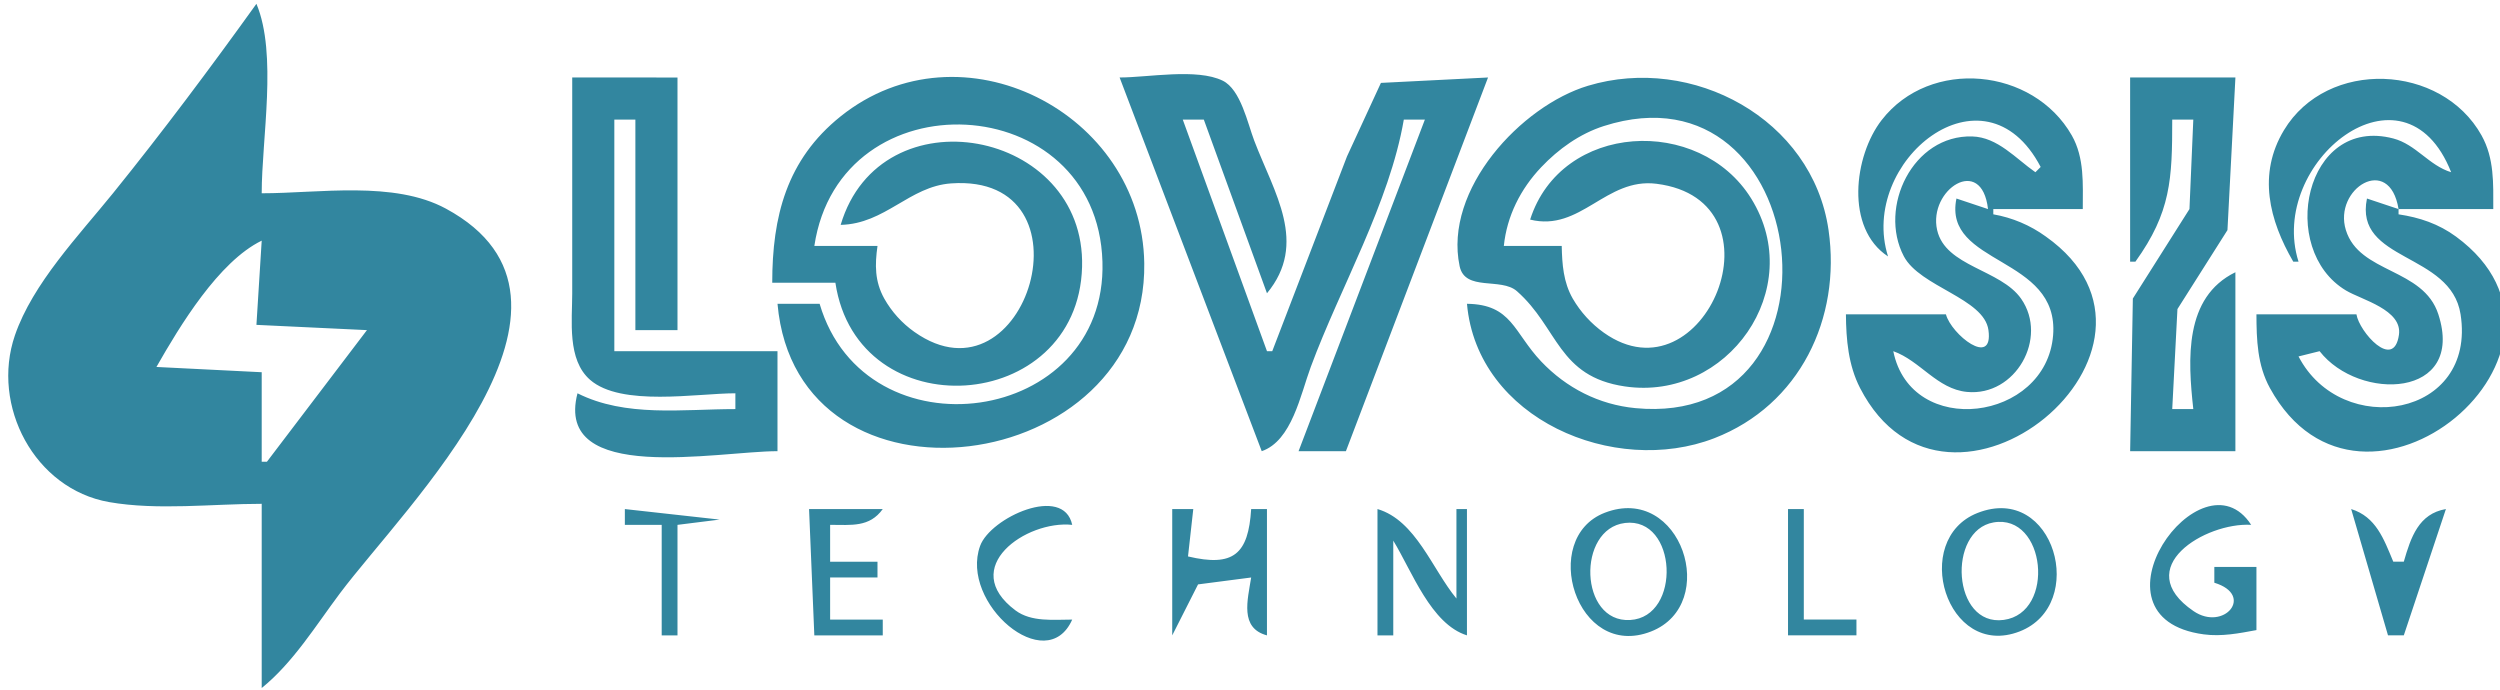
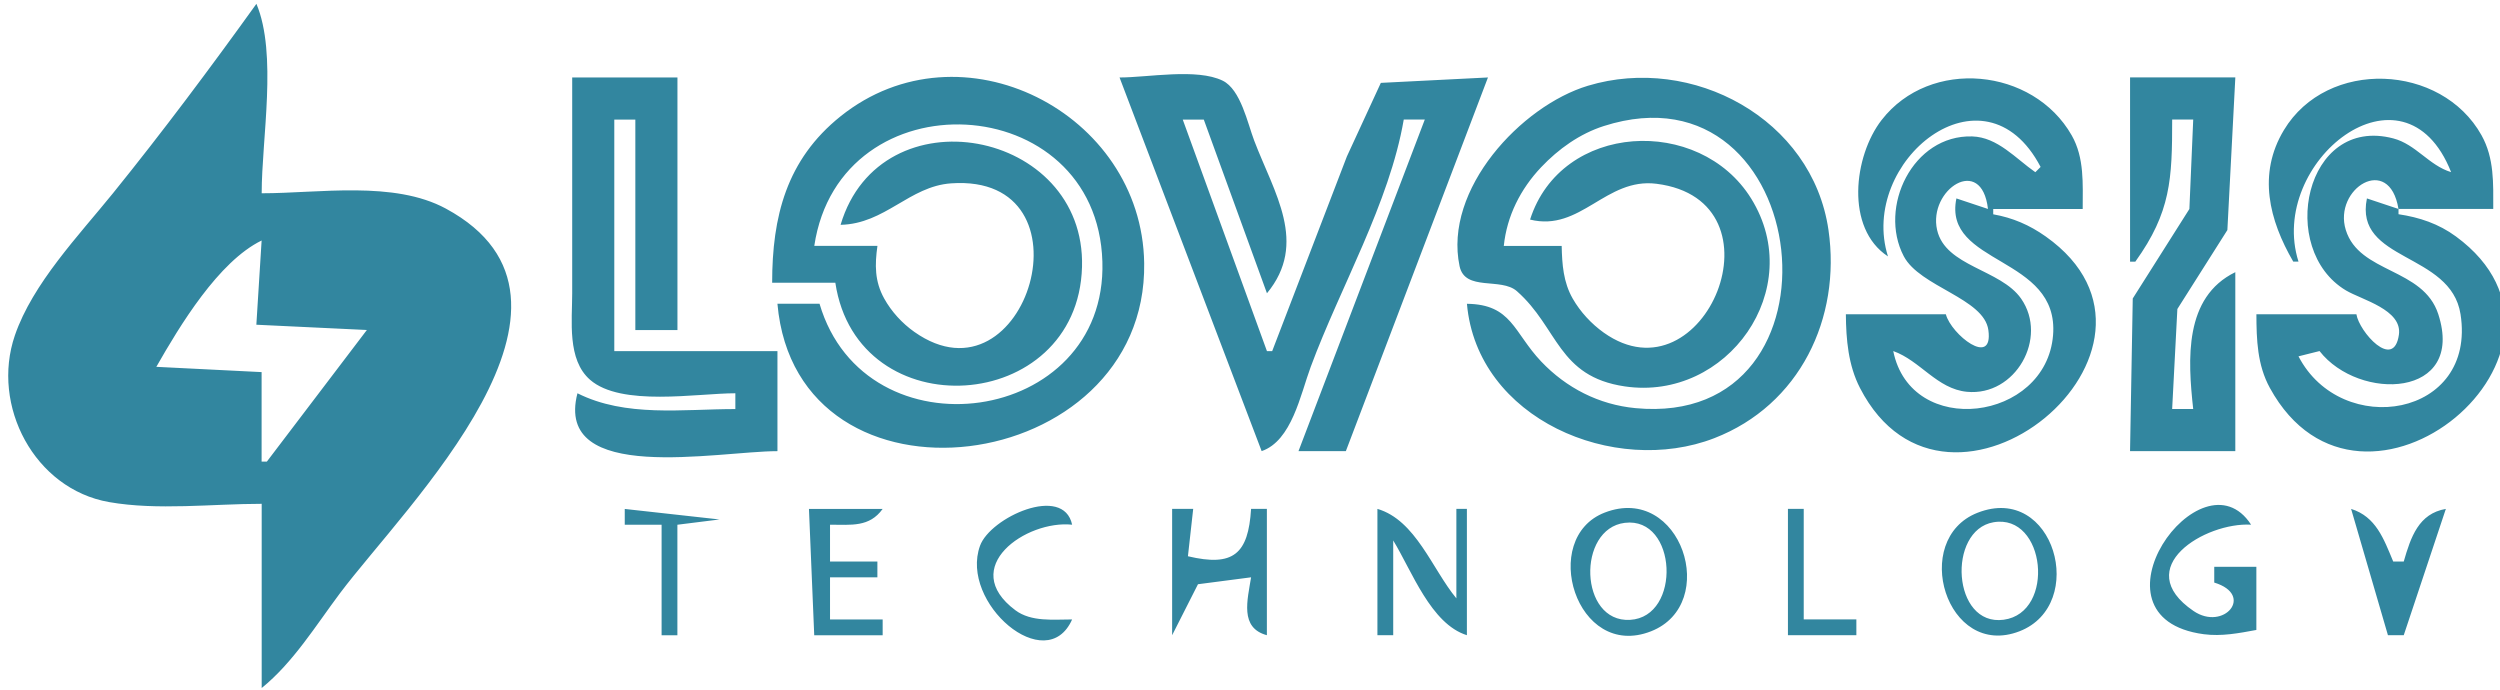
- <svg xmlns="http://www.w3.org/2000/svg" xml:space="preserve" width="475" height="131" viewBox="0 0 125.677 34.66">
-   <path d="M46.395 105.147c-2.315 3.223-4.717 6.439-7.212 9.525-1.712 2.117-4.035 4.534-4.93 7.144-1.212 3.534.985 7.72 4.734 8.38 2.44.428 5.198.087 7.673.087v9.26c1.583-1.28 2.718-3.14 3.935-4.763 3.296-4.395 13.92-14.685 5.325-19.336-2.618-1.417-6.38-.772-9.26-.772 0-2.748.796-6.996-.265-9.525m15.875 3.704V119.7c0 1.377-.263 3.336.898 4.35 1.564 1.364 5.375.677 7.304.677v.794c-2.654 0-5.514.424-7.937-.794-1.195 4.615 7.054 2.91 10.054 2.91v-5.026h-8.202v-11.642h1.058v10.583h2.117v-12.7zm10.054 10.319H75.5c1.107 7.383 12.193 6.646 12.401-.794.194-6.933-10.132-8.863-12.136-2.116 2.24-.048 3.452-1.938 5.556-2.085 7.349-.515 3.797 11.449-1.848 7.468a5.14 5.14 0 0 1-1.518-1.68c-.48-.866-.473-1.697-.338-2.645h-3.175c1.287-8.587 14.22-7.925 14.483.794.25 8.25-11.923 9.918-14.218 2.116H72.59c.971 11.042 18.595 8.731 18.437-2.04-.112-7.568-9.205-12.233-15.262-7.384-2.724 2.18-3.44 5.05-3.44 8.366m17.463-10.319 7.144 18.786c1.515-.52 1.951-2.846 2.465-4.234 1.484-4.009 3.953-8.221 4.678-12.435h1.059l-6.35 16.669h2.38l7.145-18.786-5.385.272-1.706 3.697-3.757 9.79h-.265l-4.233-11.642h1.058l3.175 8.731c2.079-2.518.358-5.049-.641-7.673-.331-.868-.68-2.573-1.586-3.015-1.303-.635-3.746-.16-5.181-.16m20.637 7.144c2.54.629 3.804-2.122 6.35-1.801 6.649.838 2.402 11.067-2.645 7.486a5.5 5.5 0 0 1-1.564-1.716c-.471-.827-.533-1.72-.553-2.646h-2.91c.153-1.5.838-2.86 1.88-3.958.868-.916 1.938-1.681 3.146-2.068 10.61-3.396 12.648 15.237 1.588 14.181-1.833-.175-3.473-1.015-4.735-2.345-1.389-1.465-1.473-2.873-3.732-2.9.51 5.798 7.418 8.7 12.436 6.756 4.295-1.664 6.38-6.03 5.741-10.46-.808-5.604-6.859-8.834-12.091-7.257-3.359 1.011-7.269 5.21-6.455 9.07.27 1.286 2.079.551 2.88 1.257 2.086 1.837 2.048 4.29 5.427 4.788 5.146.759 9.175-4.897 6.351-9.445-2.598-4.186-9.55-3.838-11.114 1.058m17.992 1.852c-1.506-4.76 4.825-9.939 7.673-4.498l-.265.265c-.984-.685-1.895-1.761-3.175-1.799-2.985-.087-4.73 3.56-3.44 6.022.81 1.543 4.037 2.112 4.255 3.713.26 1.908-1.87.22-2.138-.793H126.3c.01 1.268.12 2.555.71 3.704 4.418 8.588 17.238-2.021 9.34-7.614a6.36 6.36 0 0 0-2.641-1.117v-.264h4.498c0-1.257.092-2.57-.553-3.704-1.937-3.401-7.118-3.917-9.557-.77-1.4 1.806-1.84 5.439.32 6.855m12.17-8.996v9.26h.265c1.788-2.488 1.852-4.152 1.852-7.143h1.059l-.193 4.498-2.846 4.498-.136 7.673h5.291v-8.996c-2.584 1.26-2.39 4.389-2.116 6.879h-1.059l.262-5.027 2.514-3.969.4-7.673zm8.202 9.26h.264c-1.581-4.988 5.3-10.496 7.673-4.497-1.118-.34-1.767-1.398-2.91-1.697-4.45-1.163-5.826 5.585-2.377 7.642.795.475 2.842.965 2.662 2.228-.26 1.822-2.001-.158-2.137-1.03h-5.027c.004 1.282.044 2.551.677 3.705 4.645 8.473 17.08-1.943 9.353-7.614-.873-.64-1.83-.96-2.886-1.118v-.264h4.762c0-1.282.057-2.545-.59-3.704-2.015-3.613-7.757-3.873-9.933-.261-1.331 2.21-.742 4.527.469 6.61m-15.346-2.645-1.587-.53c-.696 3.375 5.186 2.867 4.859 6.88-.354 4.331-7.143 5.21-8.034.794 1.357.481 2.2 1.902 3.704 2.048 2.442.237 4.098-2.712 2.724-4.683-1.033-1.482-3.806-1.609-4.224-3.455-.457-2.019 2.243-3.814 2.558-1.054m20.638 0-1.588-.53c-.656 3.189 4.217 2.688 4.706 5.821.81 5.195-5.983 6.283-8.146 2.117l1.059-.264c1.986 2.545 7.336 2.372 5.97-1.852-.758-2.344-3.973-2.043-4.65-4.238-.64-2.069 2.192-3.86 2.649-1.054M46.66 117.053l-.265 4.234 5.556.264-5.027 6.615h-.264v-4.498l-5.292-.265c1.178-2.067 3.125-5.293 5.292-6.35m18.256 13.494v.794h1.852v5.556h.794v-5.556l2.116-.265zm9.26 0 .265 6.35h3.44v-.794h-2.646v-2.116h2.381v-.794h-2.381v-1.852c1.074-.001 1.976.134 2.646-.794zm13.23 5.556c-.936 0-2.055.133-2.851-.46-2.892-2.156.539-4.546 2.85-4.302-.438-2.045-4.115-.363-4.63 1.058-1.039 2.872 3.335 6.622 4.63 3.704m5.028-5.556v6.35l1.298-2.563 2.67-.347c-.178 1.138-.584 2.54.794 2.91v-6.35h-.794c-.14 2.272-.892 2.924-3.175 2.381l.265-2.38zm10.318 0v6.35h.794v-4.763c.94 1.535 1.893 4.197 3.704 4.762v-6.35h-.529v4.498c-1.215-1.468-2.04-3.93-3.969-4.498m11.426.186c-3.308 1.279-1.44 7.448 2.329 5.968 3.492-1.372 1.506-7.45-2.329-5.968m9.212-.186v6.35h3.44v-.794h-2.646v-5.556zm9.529.196c-3.389 1.335-1.569 7.382 2.111 5.958 3.453-1.337 1.749-7.478-2.111-5.958m14.019 5.89v-3.176h-2.117v.794c2.048.624.476 2.464-1.043 1.428-3.2-2.182.595-4.472 2.895-4.338-2.494-3.848-8.59 4.676-2.381 5.506.892.12 1.772-.052 2.646-.215m4.762-6.085 1.852 6.35h.794l2.117-6.35c-1.367.235-1.762 1.414-2.117 2.646h-.529c-.477-1.145-.87-2.256-2.117-2.646m-36.51.7c2.637-.319 2.86 4.731.262 4.878-2.56.146-2.682-4.584-.261-4.877m18.529-.028c2.63-.454 3.135 4.546.515 4.9-2.594.35-2.848-4.497-.515-4.9" style="fill:#32869f;stroke:none" transform="translate(-33.504 -104.956)" />
+ <svg xmlns="http://www.w3.org/2000/svg" width="125.677mm" height="34.66mm" viewBox="0 0 125.677 34.66" version="1.1" id="svg1" xml:space="preserve">
+   <defs id="defs1" />
+   <g id="layer1" transform="translate(-33.50404,-104.956)">
+     <path style="fill:#32869f;stroke:none" d="m 46.395,105.147 c -2.315,3.223 -4.717,6.439 -7.213,9.525 -1.712,2.117 -4.035,4.534 -4.93,7.144 -1.212,3.534 0.985,7.721 4.734,8.38 2.44,0.429 5.198,0.087 7.673,0.087 v 9.26 c 1.583,-1.281 2.719,-3.14 3.935,-4.763 3.296,-4.395 13.919,-14.685 5.325,-19.337 -2.618,-1.417 -6.38,-0.771 -9.26,-0.771 0,-2.748 0.797,-6.996 -0.265,-9.525 m 15.875,3.704 v 10.848 c 4.42e-4,1.377 -0.263,3.336 0.898,4.349 1.564,1.365 5.375,0.678 7.304,0.678 v 0.794 c -2.654,0 -5.514,0.424 -7.938,-0.794 -1.194,4.615 7.055,2.91 10.054,2.91 v -5.027 h -8.202 v -11.642 h 1.058 v 10.583 h 2.117 v -12.7 h -5.292 m 10.054,10.319 h 3.175 c 1.107,7.383 12.193,6.646 12.401,-0.794 0.194,-6.933 -10.133,-8.864 -12.137,-2.117 2.241,-0.048 3.453,-1.937 5.556,-2.085 7.348,-0.515 3.797,11.449 -1.848,7.468 -0.616,-0.435 -1.151,-1.02 -1.517,-1.68 -0.481,-0.867 -0.473,-1.697 -0.338,-2.646 h -3.175 c 1.287,-8.587 14.22,-7.925 14.483,0.794 0.249,8.25 -11.923,9.919 -14.219,2.117 h -2.117 c 0.971,11.041 18.595,8.731 18.437,-2.041 -0.111,-7.567 -9.205,-12.232 -15.262,-7.383 -2.724,2.181 -3.44,5.05 -3.44,8.366 m 17.463,-10.319 7.144,18.785 c 1.515,-0.519 1.952,-2.845 2.466,-4.233 1.484,-4.009 3.953,-8.221 4.678,-12.435 h 1.058 l -6.35,16.669 h 2.381 l 7.144,-18.785 -5.385,0.272 -1.706,3.697 -3.757,9.79 H 97.195 L 92.962,110.968 h 1.058 l 3.175,8.731 c 2.079,-2.518 0.358,-5.049 -0.641,-7.673 -0.331,-0.869 -0.679,-2.573 -1.586,-3.015 -1.302,-0.635 -3.746,-0.16 -5.181,-0.16 m 20.637,7.144 c 2.539,0.629 3.803,-2.122 6.35,-1.801 6.648,0.838 2.402,11.067 -2.645,7.486 -0.625,-0.444 -1.185,-1.05 -1.565,-1.716 -0.471,-0.826 -0.533,-1.719 -0.553,-2.646 h -2.91 c 0.154,-1.501 0.839,-2.86 1.88,-3.958 0.868,-0.916 1.938,-1.681 3.147,-2.068 10.609,-3.396 12.647,15.237 1.587,14.181 -1.833,-0.175 -3.473,-1.015 -4.735,-2.345 -1.389,-1.465 -1.474,-2.873 -3.732,-2.9 0.509,5.797 7.417,8.699 12.435,6.755 4.295,-1.664 6.38,-6.029 5.741,-10.46 -0.808,-5.604 -6.859,-8.834 -12.091,-7.257 -3.358,1.012 -7.268,5.211 -6.455,9.07 0.271,1.286 2.079,0.551 2.881,1.257 2.086,1.837 2.048,4.29 5.426,4.788 5.147,0.758 9.175,-4.897 6.351,-9.445 -2.598,-4.185 -9.55,-3.838 -11.114,1.058 m 17.992,1.852 c -1.505,-4.759 4.825,-9.939 7.673,-4.498 l -0.265,0.265 c -0.984,-0.684 -1.896,-1.761 -3.175,-1.799 -2.986,-0.087 -4.729,3.56 -3.44,6.022 0.808,1.543 4.036,2.112 4.254,3.713 0.26,1.908 -1.871,0.22 -2.137,-0.793 h -5.027 c 0.011,1.267 0.119,2.555 0.71,3.704 4.418,8.588 17.238,-2.022 9.34,-7.614 -0.821,-0.581 -1.66,-0.942 -2.642,-1.117 v -0.265 h 4.498 c -1.4e-4,-1.257 0.093,-2.571 -0.553,-3.704 -1.937,-3.401 -7.118,-3.917 -9.557,-0.769 -1.399,1.806 -1.839,5.438 0.32,6.854 m 12.171,-8.996 v 9.26 h 0.265 c 1.787,-2.489 1.852,-4.153 1.852,-7.144 h 1.058 l -0.193,4.498 -2.847,4.498 -0.136,7.673 h 5.292 v -8.996 c -2.585,1.26 -2.39,4.389 -2.117,6.879 h -1.058 l 0.262,-5.027 2.514,-3.969 0.4,-7.673 h -5.292 m 8.202,9.26 h 0.265 c -1.582,-4.989 5.3,-10.496 7.673,-4.498 -1.119,-0.34 -1.768,-1.398 -2.911,-1.697 -4.449,-1.163 -5.826,5.585 -2.377,7.642 0.796,0.475 2.843,0.965 2.663,2.228 -0.26,1.822 -2.002,-0.158 -2.137,-1.03 h -5.027 c 0.004,1.281 0.044,2.551 0.677,3.704 4.645,8.473 17.08,-1.943 9.354,-7.614 -0.873,-0.641 -1.83,-0.959 -2.887,-1.118 v -0.265 h 4.763 c -1.3e-4,-1.282 0.057,-2.545 -0.59,-3.704 -2.016,-3.613 -7.758,-3.873 -9.934,-0.261 -1.331,2.21 -0.742,4.527 0.469,6.611 m -15.346,-2.646 -1.587,-0.529 c -0.696,3.375 5.186,2.867 4.859,6.879 -0.353,4.331 -7.142,5.21 -8.034,0.794 1.358,0.481 2.2,1.903 3.704,2.048 2.442,0.236 4.098,-2.712 2.724,-4.683 -1.033,-1.482 -3.806,-1.609 -4.224,-3.455 -0.457,-2.019 2.242,-3.814 2.558,-1.054 m 20.637,0 -1.587,-0.529 c -0.656,3.188 4.217,2.688 4.706,5.821 0.811,5.194 -5.983,6.283 -8.146,2.117 l 1.058,-0.265 c 1.986,2.546 7.336,2.372 5.97,-1.852 -0.758,-2.344 -3.973,-2.042 -4.651,-4.238 -0.639,-2.069 2.192,-3.859 2.649,-1.054 m -107.421,1.587 -0.265,4.233 5.556,0.265 -5.027,6.615 h -0.265 v -4.498 l -5.292,-0.265 c 1.178,-2.067 3.125,-5.293 5.292,-6.35 m 18.256,13.494 v 0.794 h 1.852 v 5.556 h 0.794 v -5.556 l 2.117,-0.265 -4.763,-0.529 m 9.26,0 0.265,6.35 h 3.44 v -0.794 h -2.646 v -2.117 h 2.381 v -0.794 h -2.381 v -1.852 c 1.074,-8.3e-4 1.977,0.134 2.646,-0.794 h -3.704 m 13.229,5.556 c -0.935,-6.2e-4 -2.055,0.133 -2.851,-0.461 -2.892,-2.155 0.539,-4.546 2.851,-4.302 -0.438,-2.045 -4.116,-0.363 -4.63,1.058 -1.039,2.871 3.335,6.622 4.63,3.704 m 5.027,-5.556 v 6.35 l 1.299,-2.563 2.67,-0.348 c -0.179,1.139 -0.585,2.541 0.794,2.91 v -6.35 h -0.794 c -0.14,2.272 -0.892,2.924 -3.175,2.381 l 0.265,-2.381 h -1.058 m 10.319,0 v 6.35 h 0.794 v -4.763 c 0.94,1.536 1.893,4.198 3.704,4.763 v -6.35 h -0.529 v 4.498 c -1.215,-1.468 -2.04,-3.931 -3.969,-4.498 m 11.426,0.186 c -3.308,1.278 -1.441,7.448 2.328,5.968 3.492,-1.371 1.507,-7.45 -2.328,-5.968 m 9.211,-0.186 v 6.35 h 3.44 v -0.794 h -2.646 v -5.556 h -0.794 m 9.529,0.196 c -3.389,1.335 -1.568,7.381 2.111,5.957 3.453,-1.336 1.749,-7.477 -2.111,-5.957 m 14.019,5.889 v -3.175 h -2.117 v 0.794 c 2.048,0.624 0.476,2.463 -1.043,1.428 -3.2,-2.182 0.594,-4.472 2.895,-4.338 -2.494,-3.848 -8.59,4.676 -2.381,5.506 0.892,0.119 1.773,-0.052 2.646,-0.214 m 4.763,-6.085 1.852,6.35 h 0.794 l 2.117,-6.35 c -1.367,0.235 -1.762,1.414 -2.117,2.646 h -0.529 c -0.477,-1.144 -0.87,-2.256 -2.117,-2.646 m -36.509,0.7 c 2.636,-0.32 2.858,4.73 0.262,4.878 -2.561,0.145 -2.682,-4.584 -0.262,-4.878 m 18.529,-0.028 c 2.63,-0.454 3.135,4.546 0.515,4.9 -2.593,0.35 -2.848,-4.497 -0.515,-4.9 z" id="path1" />
+   </g>
</svg>
